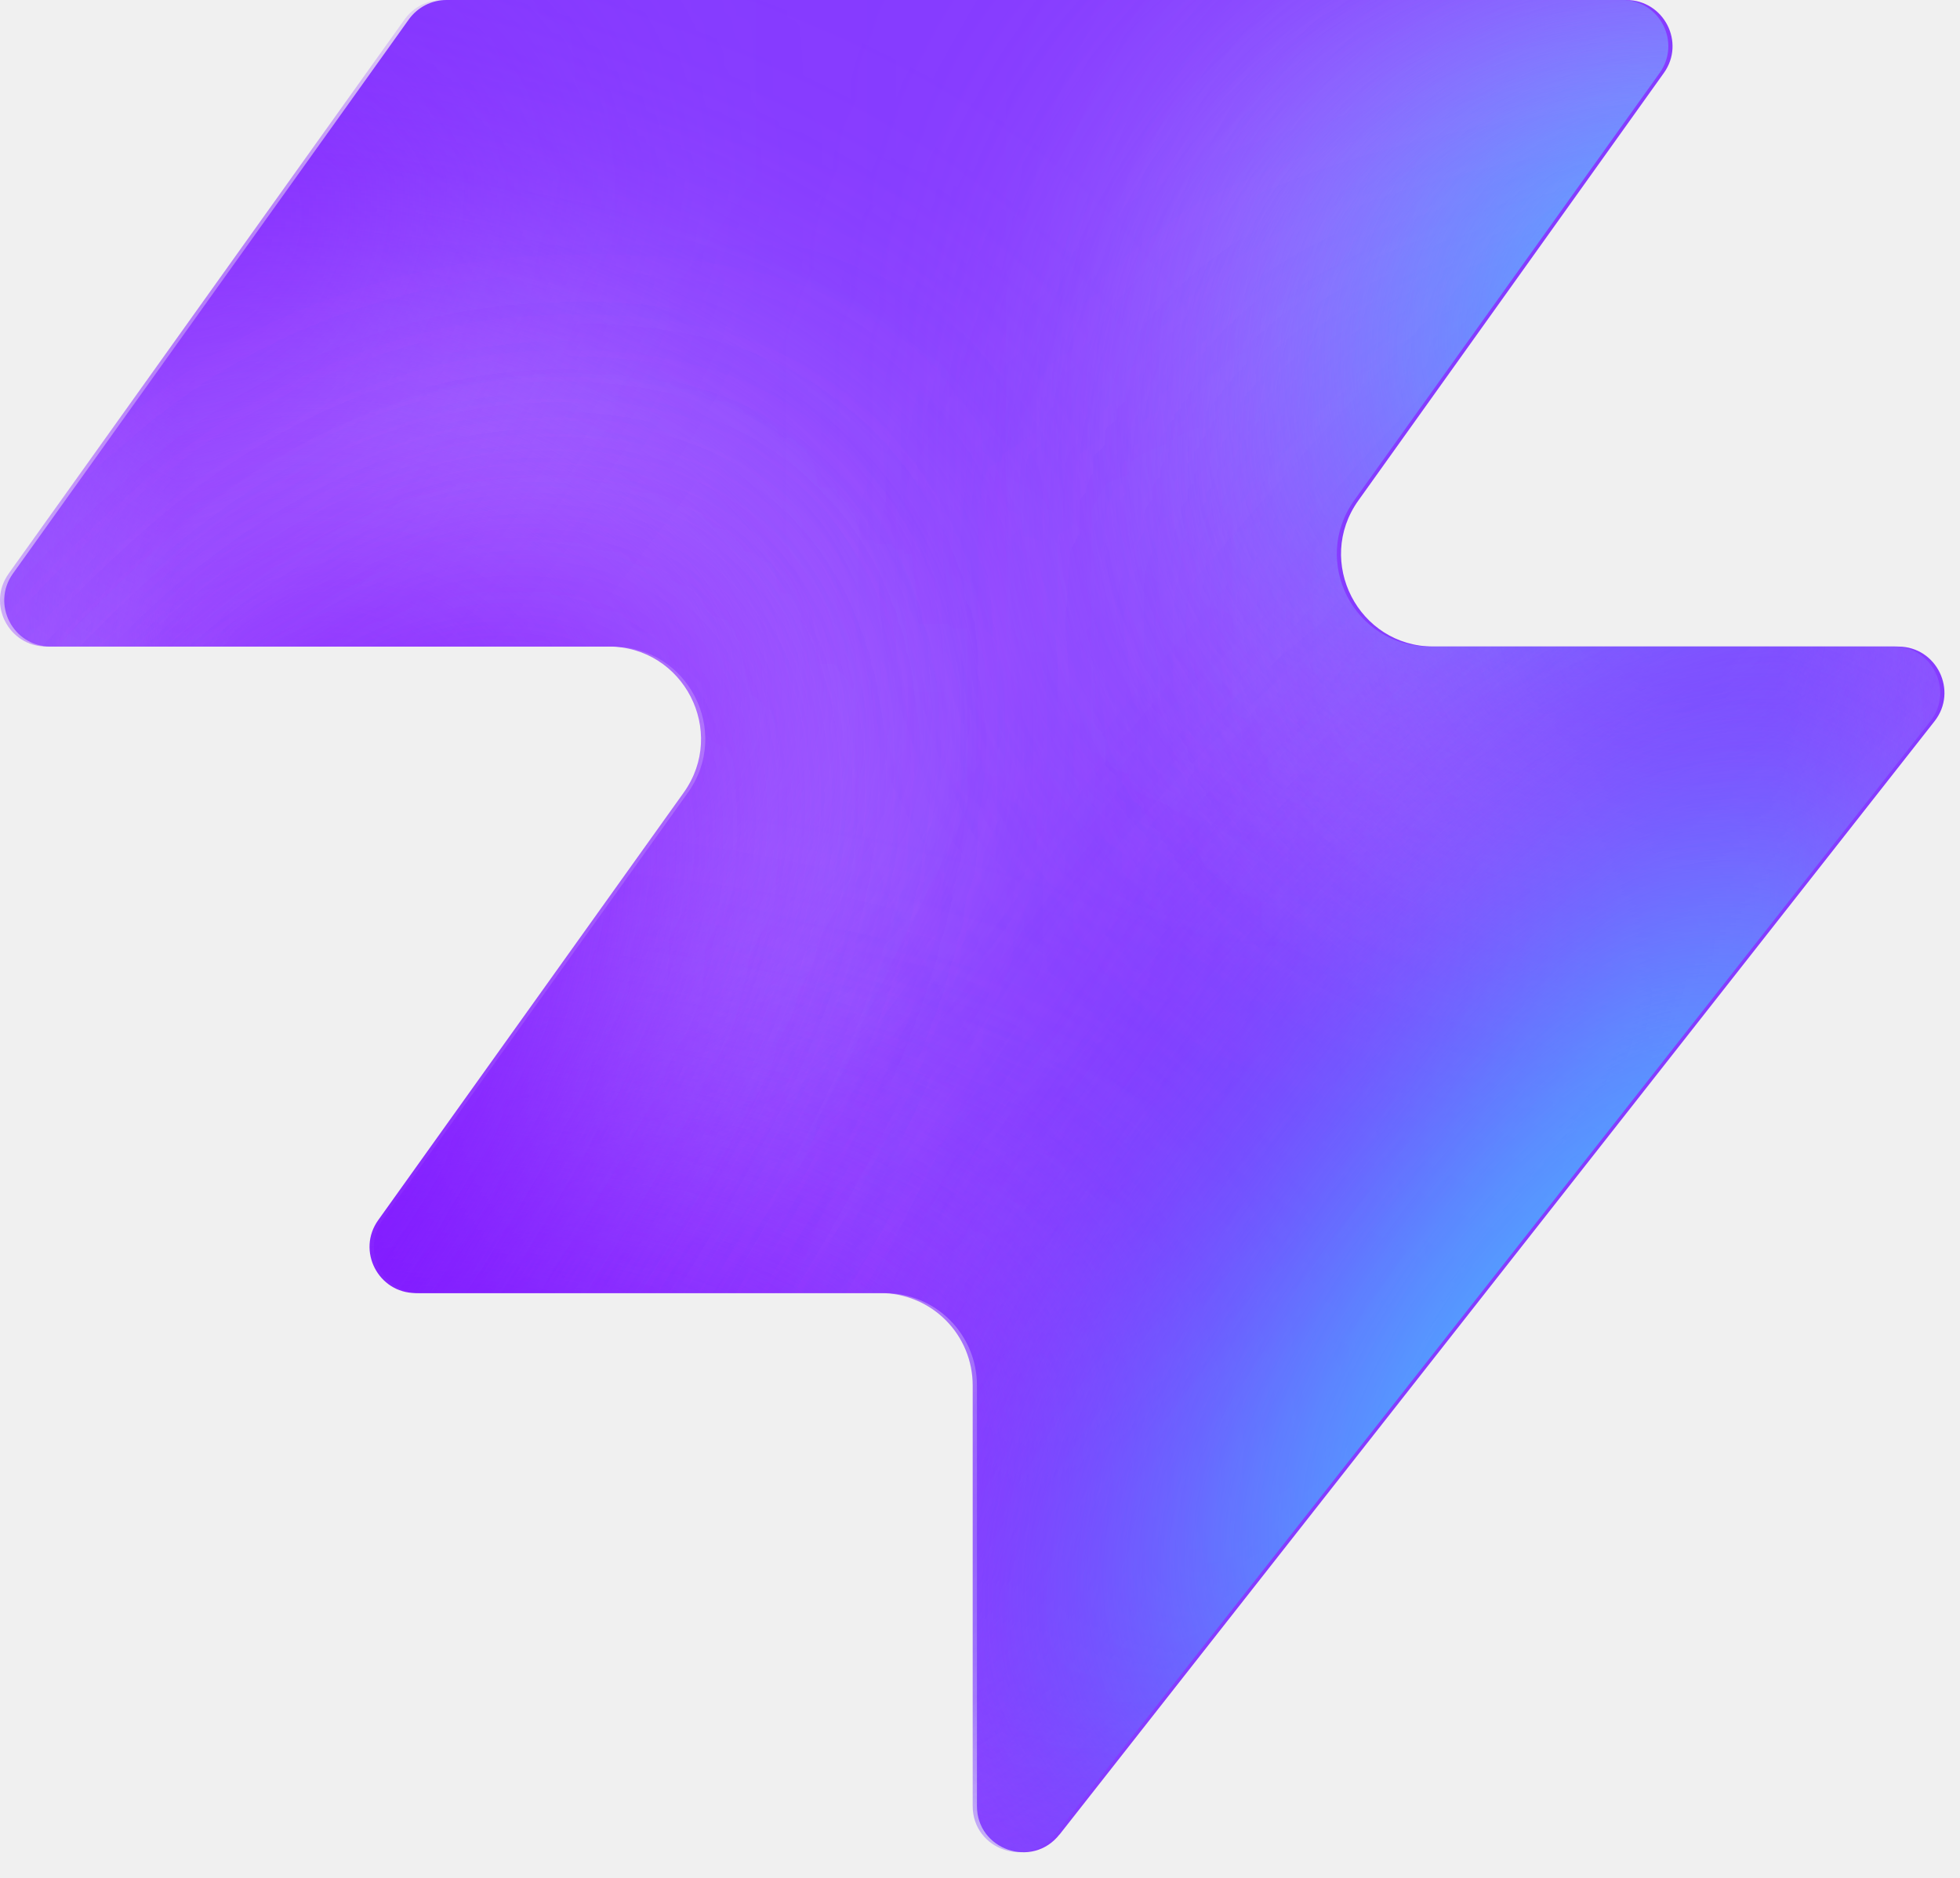
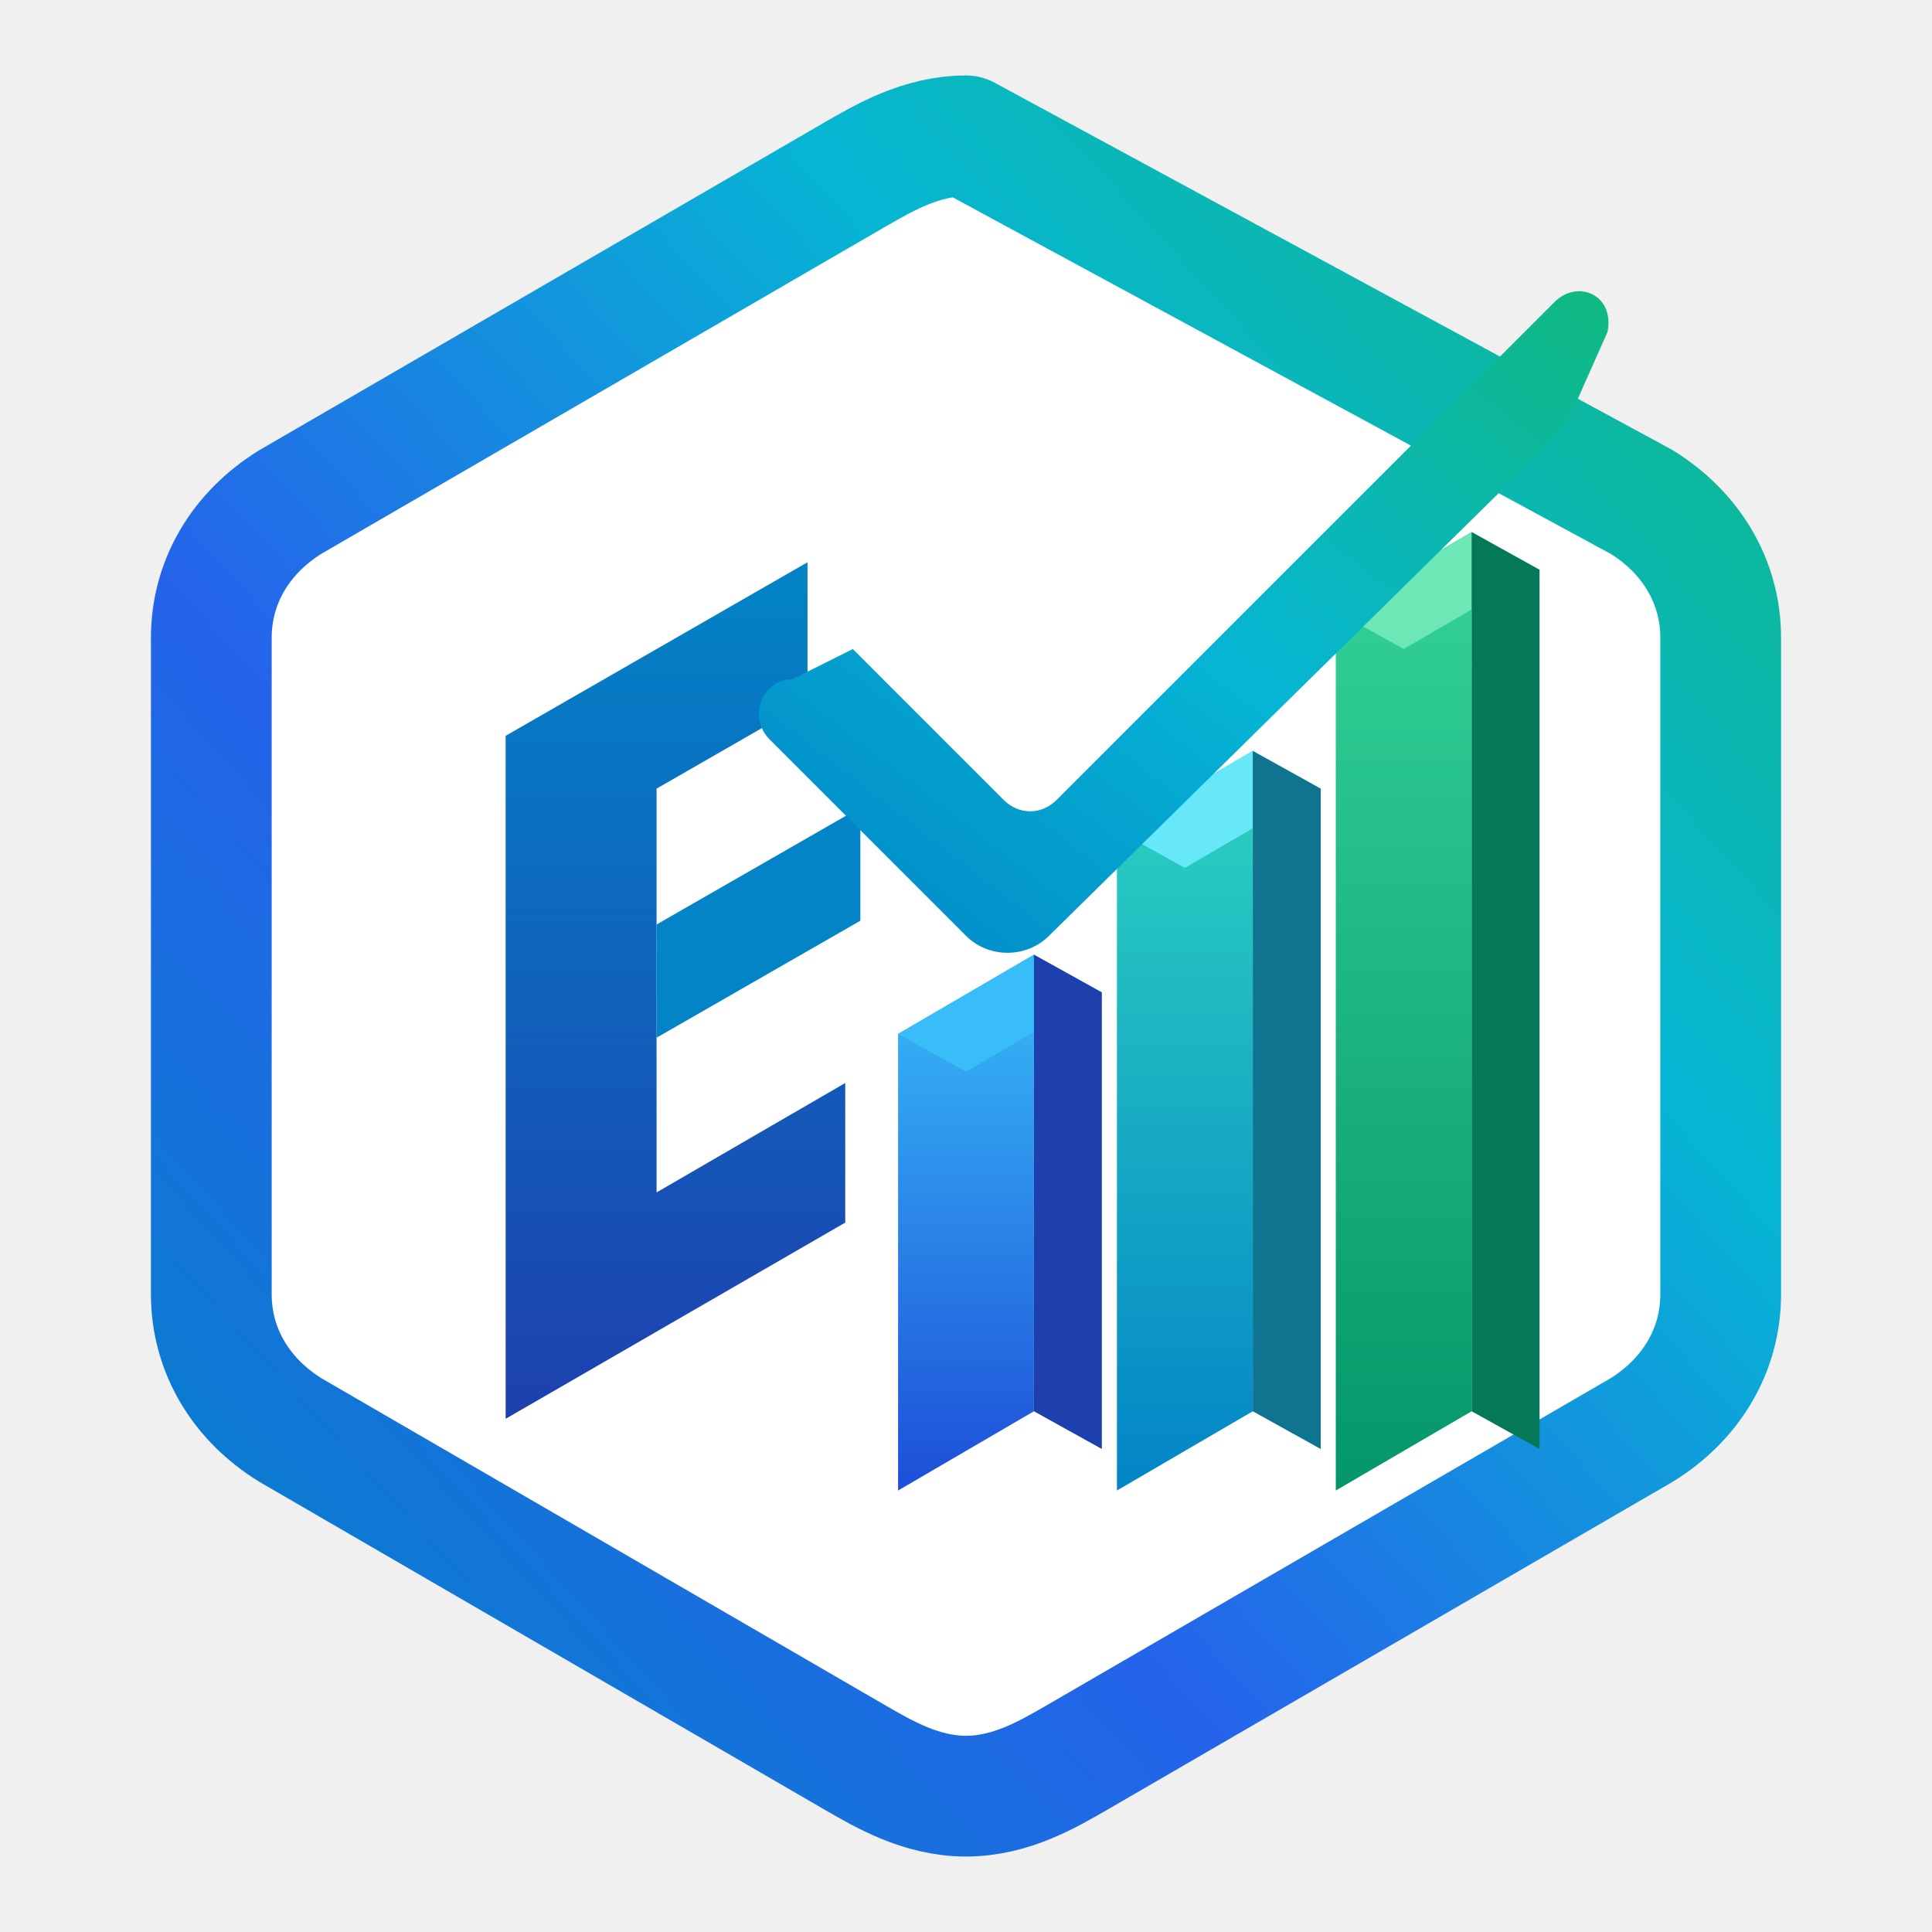
- <svg xmlns="http://www.w3.org/2000/svg" width="48" height="46" fill="none" viewBox="0 0 48 46">
-   <path fill="#863bff" d="M25.946 44.938c-.664.845-2.021.375-2.021-.698V33.937a2.26 2.26 0 0 0-2.262-2.262H10.287c-.92 0-1.456-1.04-.92-1.788l7.48-10.471c1.07-1.497 0-3.578-1.842-3.578H1.237c-.92 0-1.456-1.04-.92-1.788L10.013.474c.214-.297.556-.474.92-.474h28.894c.92 0 1.456 1.04.92 1.788l-7.48 10.471c-1.07 1.498 0 3.579 1.842 3.579h11.377c.943 0 1.473 1.088.89 1.83L25.947 44.94z" style="fill:#863bff;fill:color(display-p3 .525 .23 1);fill-opacity:1" />
-   <mask id="a" width="48" height="46" x="0" y="0" maskUnits="userSpaceOnUse" style="mask-type:alpha">
-     <path fill="#000" d="M25.842 44.938c-.664.844-2.021.375-2.021-.698V33.937a2.26 2.26 0 0 0-2.262-2.262H10.183c-.92 0-1.456-1.04-.92-1.788l7.48-10.471c1.07-1.498 0-3.579-1.842-3.579H1.133c-.92 0-1.456-1.04-.92-1.787L9.91.473c.214-.297.556-.474.92-.474h28.894c.92 0 1.456 1.04.92 1.788l-7.48 10.471c-1.07 1.498 0 3.578 1.842 3.578h11.377c.943 0 1.473 1.088.89 1.832L25.843 44.94z" style="fill:#000;fill-opacity:1" />
-   </mask>
-   <g mask="url(#a)">
-     <g filter="url(#b)">
-       <ellipse cx="5.508" cy="14.704" fill="#ede6ff" rx="5.508" ry="14.704" style="fill:#ede6ff;fill:color(display-p3 .927 .903 1);fill-opacity:1" transform="matrix(.00324 1 1 -.00324 -4.47 31.516)" />
-     </g>
-     <g filter="url(#c)">
-       <ellipse cx="10.399" cy="29.851" fill="#ede6ff" rx="10.399" ry="29.851" style="fill:#ede6ff;fill:color(display-p3 .927 .903 1);fill-opacity:1" transform="matrix(.00324 1 1 -.00324 -39.328 7.883)" />
-     </g>
-     <g filter="url(#d)">
-       <ellipse cx="5.508" cy="30.487" fill="#7e14ff" rx="5.508" ry="30.487" style="fill:#7e14ff;fill:color(display-p3 .492 .077 1);fill-opacity:1" transform="rotate(89.814 -25.913 -14.639)scale(1 -1)" />
-     </g>
-     <g filter="url(#e)">
-       <ellipse cx="5.508" cy="30.599" fill="#7e14ff" rx="5.508" ry="30.599" style="fill:#7e14ff;fill:color(display-p3 .492 .077 1);fill-opacity:1" transform="rotate(89.814 -32.644 -3.334)scale(1 -1)" />
-     </g>
-     <g filter="url(#f)">
-       <ellipse cx="5.508" cy="30.599" fill="#7e14ff" rx="5.508" ry="30.599" style="fill:#7e14ff;fill:color(display-p3 .492 .077 1);fill-opacity:1" transform="matrix(.00324 1 1 -.00324 -34.34 30.47)" />
-     </g>
-     <g filter="url(#g)">
-       <ellipse cx="14.072" cy="22.078" fill="#ede6ff" rx="14.072" ry="22.078" style="fill:#ede6ff;fill:color(display-p3 .927 .903 1);fill-opacity:1" transform="rotate(93.35 24.506 48.493)scale(-1 1)" />
-     </g>
-     <g filter="url(#h)">
-       <ellipse cx="3.47" cy="21.501" fill="#7e14ff" rx="3.47" ry="21.501" style="fill:#7e14ff;fill:color(display-p3 .492 .077 1);fill-opacity:1" transform="rotate(89.009 28.708 47.59)scale(-1 1)" />
-     </g>
-     <g filter="url(#i)">
-       <ellipse cx="3.47" cy="21.501" fill="#7e14ff" rx="3.47" ry="21.501" style="fill:#7e14ff;fill:color(display-p3 .492 .077 1);fill-opacity:1" transform="rotate(89.009 28.708 47.59)scale(-1 1)" />
-     </g>
-     <g filter="url(#j)">
-       <ellipse cx=".387" cy="8.972" fill="#7e14ff" rx="4.407" ry="29.108" style="fill:#7e14ff;fill:color(display-p3 .492 .077 1);fill-opacity:1" transform="rotate(39.51 .387 8.972)" />
-     </g>
-     <g filter="url(#k)">
-       <ellipse cx="47.523" cy="-6.092" fill="#7e14ff" rx="4.407" ry="29.108" style="fill:#7e14ff;fill:color(display-p3 .492 .077 1);fill-opacity:1" transform="rotate(37.892 47.523 -6.092)" />
-     </g>
-     <g filter="url(#l)">
-       <ellipse cx="41.412" cy="6.333" fill="#47bfff" rx="5.971" ry="9.665" style="fill:#47bfff;fill:color(display-p3 .28 .748 1);fill-opacity:1" transform="rotate(37.892 41.412 6.333)" />
-     </g>
-     <g filter="url(#m)">
-       <ellipse cx="-1.879" cy="38.332" fill="#7e14ff" rx="4.407" ry="29.108" style="fill:#7e14ff;fill:color(display-p3 .492 .077 1);fill-opacity:1" transform="rotate(37.892 -1.88 38.332)" />
-     </g>
-     <g filter="url(#n)">
-       <ellipse cx="-1.879" cy="38.332" fill="#7e14ff" rx="4.407" ry="29.108" style="fill:#7e14ff;fill:color(display-p3 .492 .077 1);fill-opacity:1" transform="rotate(37.892 -1.88 38.332)" />
-     </g>
-     <g filter="url(#o)">
-       <ellipse cx="35.651" cy="29.907" fill="#7e14ff" rx="4.407" ry="29.108" style="fill:#7e14ff;fill:color(display-p3 .492 .077 1);fill-opacity:1" transform="rotate(37.892 35.651 29.907)" />
-     </g>
-     <g filter="url(#p)">
-       <ellipse cx="38.418" cy="32.4" fill="#47bfff" rx="5.971" ry="15.297" style="fill:#47bfff;fill:color(display-p3 .28 .748 1);fill-opacity:1" transform="rotate(37.892 38.418 32.4)" />
-     </g>
-   </g>
+ <svg xmlns="http://www.w3.org/2000/svg" viewBox="0 0 512 512">
  <defs>
-     <filter id="b" width="60.045" height="41.654" x="-19.77" y="16.149" color-interpolation-filters="sRGB" filterUnits="userSpaceOnUse">
-       <feFlood flood-opacity="0" result="BackgroundImageFix" />
-       <feBlend in="SourceGraphic" in2="BackgroundImageFix" result="shape" />
-       <feGaussianBlur result="effect1_foregroundBlur_2002_17158" stdDeviation="7.659" />
-     </filter>
-     <filter id="c" width="90.34" height="51.437" x="-54.613" y="-7.533" color-interpolation-filters="sRGB" filterUnits="userSpaceOnUse">
-       <feFlood flood-opacity="0" result="BackgroundImageFix" />
-       <feBlend in="SourceGraphic" in2="BackgroundImageFix" result="shape" />
-       <feGaussianBlur result="effect1_foregroundBlur_2002_17158" stdDeviation="7.659" />
-     </filter>
-     <filter id="d" width="79.355" height="29.4" x="-49.64" y="2.03" color-interpolation-filters="sRGB" filterUnits="userSpaceOnUse">
-       <feFlood flood-opacity="0" result="BackgroundImageFix" />
-       <feBlend in="SourceGraphic" in2="BackgroundImageFix" result="shape" />
-       <feGaussianBlur result="effect1_foregroundBlur_2002_17158" stdDeviation="4.596" />
-     </filter>
-     <filter id="e" width="79.579" height="29.4" x="-45.045" y="20.029" color-interpolation-filters="sRGB" filterUnits="userSpaceOnUse">
-       <feFlood flood-opacity="0" result="BackgroundImageFix" />
-       <feBlend in="SourceGraphic" in2="BackgroundImageFix" result="shape" />
-       <feGaussianBlur result="effect1_foregroundBlur_2002_17158" stdDeviation="4.596" />
-     </filter>
-     <filter id="f" width="79.579" height="29.4" x="-43.513" y="21.178" color-interpolation-filters="sRGB" filterUnits="userSpaceOnUse">
-       <feFlood flood-opacity="0" result="BackgroundImageFix" />
-       <feBlend in="SourceGraphic" in2="BackgroundImageFix" result="shape" />
-       <feGaussianBlur result="effect1_foregroundBlur_2002_17158" stdDeviation="4.596" />
-     </filter>
-     <filter id="g" width="74.749" height="58.852" x="15.756" y="-17.901" color-interpolation-filters="sRGB" filterUnits="userSpaceOnUse">
-       <feFlood flood-opacity="0" result="BackgroundImageFix" />
-       <feBlend in="SourceGraphic" in2="BackgroundImageFix" result="shape" />
-       <feGaussianBlur result="effect1_foregroundBlur_2002_17158" stdDeviation="7.659" />
-     </filter>
-     <filter id="h" width="61.377" height="25.362" x="23.548" y="2.284" color-interpolation-filters="sRGB" filterUnits="userSpaceOnUse">
-       <feFlood flood-opacity="0" result="BackgroundImageFix" />
-       <feBlend in="SourceGraphic" in2="BackgroundImageFix" result="shape" />
-       <feGaussianBlur result="effect1_foregroundBlur_2002_17158" stdDeviation="4.596" />
-     </filter>
-     <filter id="i" width="61.377" height="25.362" x="23.548" y="2.284" color-interpolation-filters="sRGB" filterUnits="userSpaceOnUse">
-       <feFlood flood-opacity="0" result="BackgroundImageFix" />
-       <feBlend in="SourceGraphic" in2="BackgroundImageFix" result="shape" />
-       <feGaussianBlur result="effect1_foregroundBlur_2002_17158" stdDeviation="4.596" />
-     </filter>
-     <filter id="j" width="56.045" height="63.649" x="-27.636" y="-22.853" color-interpolation-filters="sRGB" filterUnits="userSpaceOnUse">
-       <feFlood flood-opacity="0" result="BackgroundImageFix" />
-       <feBlend in="SourceGraphic" in2="BackgroundImageFix" result="shape" />
-       <feGaussianBlur result="effect1_foregroundBlur_2002_17158" stdDeviation="4.596" />
-     </filter>
-     <filter id="k" width="54.814" height="64.646" x="20.116" y="-38.415" color-interpolation-filters="sRGB" filterUnits="userSpaceOnUse">
-       <feFlood flood-opacity="0" result="BackgroundImageFix" />
-       <feBlend in="SourceGraphic" in2="BackgroundImageFix" result="shape" />
-       <feGaussianBlur result="effect1_foregroundBlur_2002_17158" stdDeviation="4.596" />
-     </filter>
-     <filter id="l" width="33.541" height="35.313" x="24.641" y="-11.323" color-interpolation-filters="sRGB" filterUnits="userSpaceOnUse">
-       <feFlood flood-opacity="0" result="BackgroundImageFix" />
-       <feBlend in="SourceGraphic" in2="BackgroundImageFix" result="shape" />
-       <feGaussianBlur result="effect1_foregroundBlur_2002_17158" stdDeviation="4.596" />
-     </filter>
-     <filter id="m" width="54.814" height="64.646" x="-29.286" y="6.009" color-interpolation-filters="sRGB" filterUnits="userSpaceOnUse">
-       <feFlood flood-opacity="0" result="BackgroundImageFix" />
-       <feBlend in="SourceGraphic" in2="BackgroundImageFix" result="shape" />
-       <feGaussianBlur result="effect1_foregroundBlur_2002_17158" stdDeviation="4.596" />
-     </filter>
-     <filter id="n" width="54.814" height="64.646" x="-29.286" y="6.009" color-interpolation-filters="sRGB" filterUnits="userSpaceOnUse">
-       <feFlood flood-opacity="0" result="BackgroundImageFix" />
-       <feBlend in="SourceGraphic" in2="BackgroundImageFix" result="shape" />
-       <feGaussianBlur result="effect1_foregroundBlur_2002_17158" stdDeviation="4.596" />
-     </filter>
-     <filter id="o" width="54.814" height="64.646" x="8.244" y="-2.416" color-interpolation-filters="sRGB" filterUnits="userSpaceOnUse">
-       <feFlood flood-opacity="0" result="BackgroundImageFix" />
-       <feBlend in="SourceGraphic" in2="BackgroundImageFix" result="shape" />
-       <feGaussianBlur result="effect1_foregroundBlur_2002_17158" stdDeviation="4.596" />
-     </filter>
-     <filter id="p" width="39.409" height="43.623" x="18.713" y="10.588" color-interpolation-filters="sRGB" filterUnits="userSpaceOnUse">
-       <feFlood flood-opacity="0" result="BackgroundImageFix" />
-       <feBlend in="SourceGraphic" in2="BackgroundImageFix" result="shape" />
-       <feGaussianBlur result="effect1_foregroundBlur_2002_17158" stdDeviation="4.596" />
-     </filter>
+     <linearGradient id="favHex" x1="0%" y1="100%" x2="100%" y2="0%">
+       <stop offset="0%" stop-color="#0284c7" />
+       <stop offset="35%" stop-color="#2563eb" />
+       <stop offset="70%" stop-color="#06b6d4" />
+       <stop offset="100%" stop-color="#10b981" />
+     </linearGradient>
+     <linearGradient id="favInner" x1="0%" y1="0%" x2="100%" y2="100%">
+       <stop offset="0%" stop-color="#ffffff" />
+       <stop offset="100%" stop-color="#f0fdf4" />
+     </linearGradient>
+     <linearGradient id="favSpine" x1="0%" y1="0%" x2="0%" y2="100%">
+       <stop offset="0%" stop-color="#0284c7" />
+       <stop offset="100%" stop-color="#1e40af" />
+     </linearGradient>
+     <linearGradient id="favBar1" x1="0%" y1="100%" x2="0%" y2="0%">
+       <stop offset="0%" stop-color="#1d4ed8" />
+       <stop offset="100%" stop-color="#38bdf8" />
+     </linearGradient>
+     <linearGradient id="favBar2" x1="0%" y1="100%" x2="0%" y2="0%">
+       <stop offset="0%" stop-color="#0284c7" />
+       <stop offset="100%" stop-color="#2dd4bf" />
+     </linearGradient>
+     <linearGradient id="favBar3" x1="0%" y1="100%" x2="0%" y2="0%">
+       <stop offset="0%" stop-color="#059669" />
+       <stop offset="100%" stop-color="#34d399" />
+     </linearGradient>
+     <linearGradient id="favCheck" x1="0%" y1="100%" x2="100%" y2="0%">
+       <stop offset="0%" stop-color="#0284c7" />
+       <stop offset="50%" stop-color="#06b6d4" />
+       <stop offset="100%" stop-color="#10b981" />
+     </linearGradient>
  </defs>
+   <path d="M 256 36 L 435 133 C 448 141, 456 154, 456 169 L 456 343 C 456 358, 448 371, 435 379 L 285 466 C 278 470, 268 476, 256 476 C 244 476, 234 470, 227 466 L 77 379 C 64 371, 56 358, 56 343 L 56 169 C 56 154, 64 141, 77 133 L 227 46 C 234 42, 244 36, 256 36 Z" fill="#ffffff" stroke="url(#favHex)" stroke-width="32" stroke-linejoin="round" />
+   <path d="M 134 195 L 214 149 L 214 186 L 174 209 L 174 316 L 224 287 L 224 324 L 134 376 Z" fill="url(#favSpine)" />
+   <path d="M 174 245 L 228 214 L 228 244 L 174 275 Z" fill="#0284c7" />
+   <path d="M 238 274 L 274 253 L 274 374 L 238 395 Z" fill="url(#favBar1)" />
+   <path d="M 238 274 L 274 253 L 292 263 L 256 284 Z" fill="#38bdf8" />
+   <path d="M 274 253 L 292 263 L 292 384 L 274 374 Z" fill="#1e40af" />
+   <path d="M 296 220 L 332 199 L 332 374 L 296 395 Z" fill="url(#favBar2)" />
+   <path d="M 296 220 L 332 199 L 350 209 L 314 230 Z" fill="#67e8f9" />
+   <path d="M 332 199 L 350 209 L 350 384 L 332 374 Z" fill="#0e7490" />
+   <path d="M 354 162 L 390 141 L 390 374 L 354 395 Z" fill="url(#favBar3)" />
+   <path d="M 354 162 L 390 141 L 408 151 L 372 172 Z" fill="#6ee7b7" />
+   <path d="M 390 141 L 408 151 L 408 384 L 390 374 Z" fill="#047857" />
+   <path d="M 226 172 L 266 212 C 270 216, 276 216, 280 212 L 412 80 C 418 74, 428 78, 426 88 L 418 106 C 416 112, 412 116, 406 122 L 278 248 C 272 254, 262 254, 256 248 L 204 196 C 198 190, 202 180, 210 180 L 226 172 Z" fill="url(#favCheck)" />
</svg>
